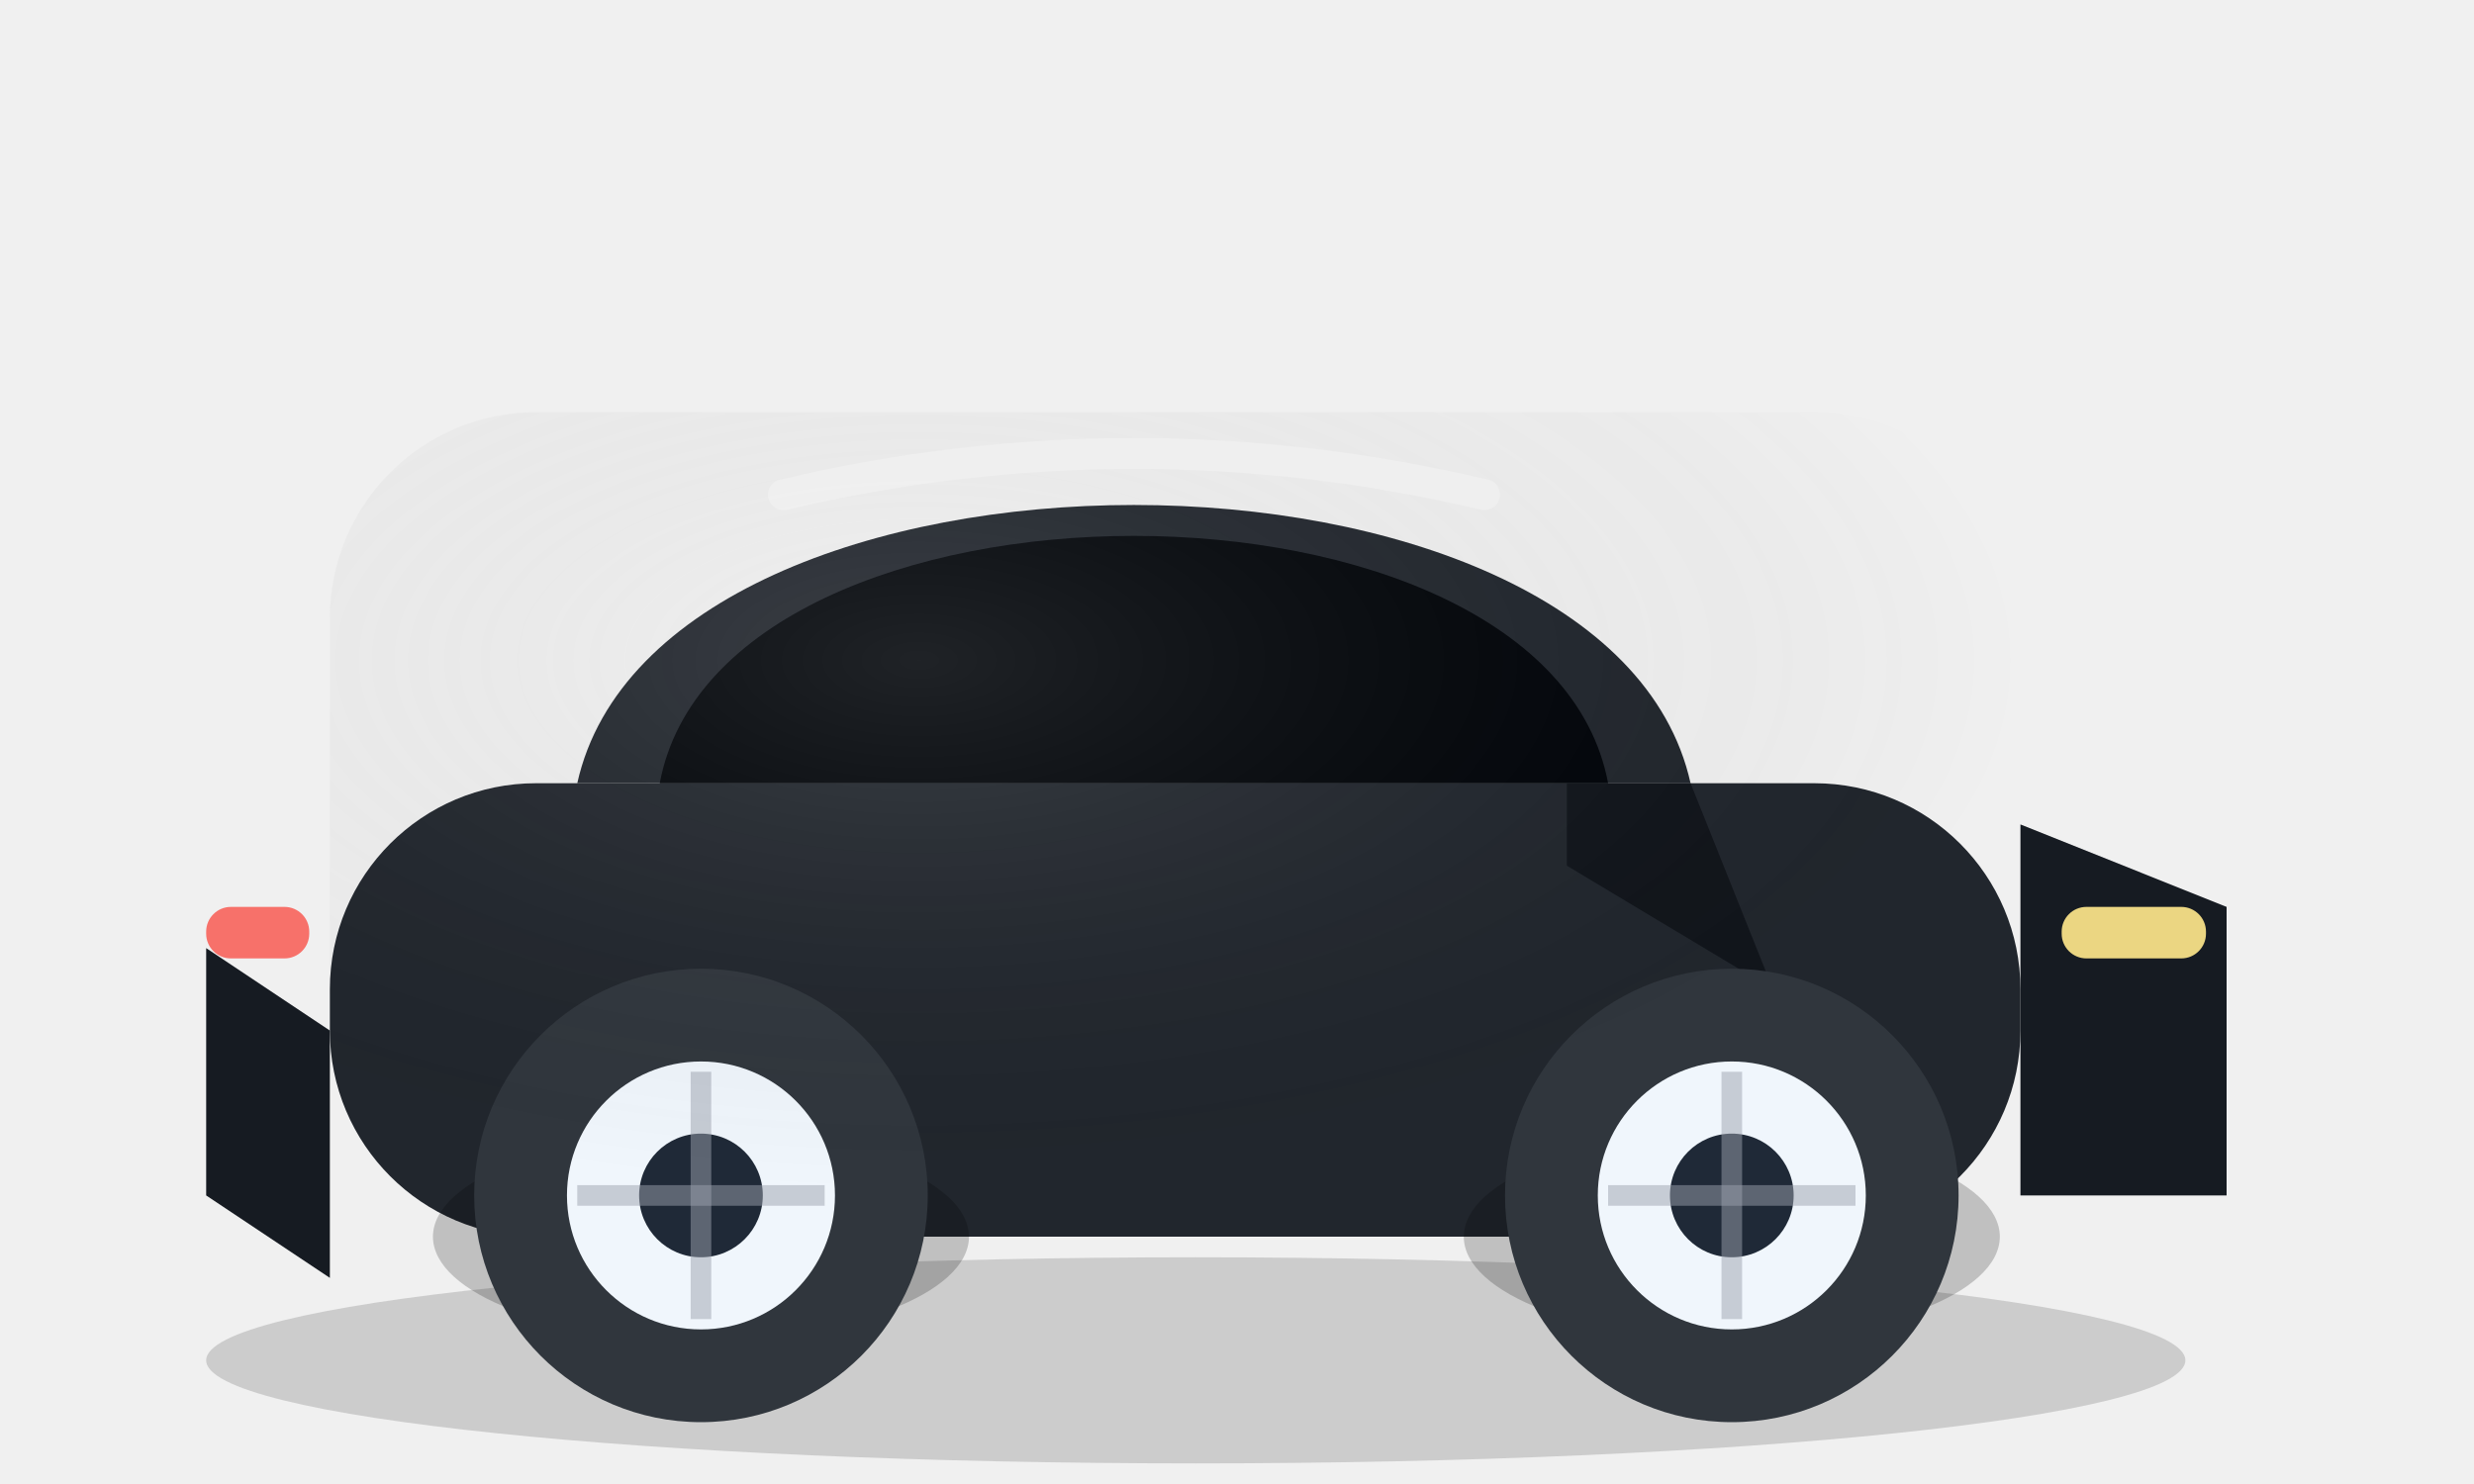
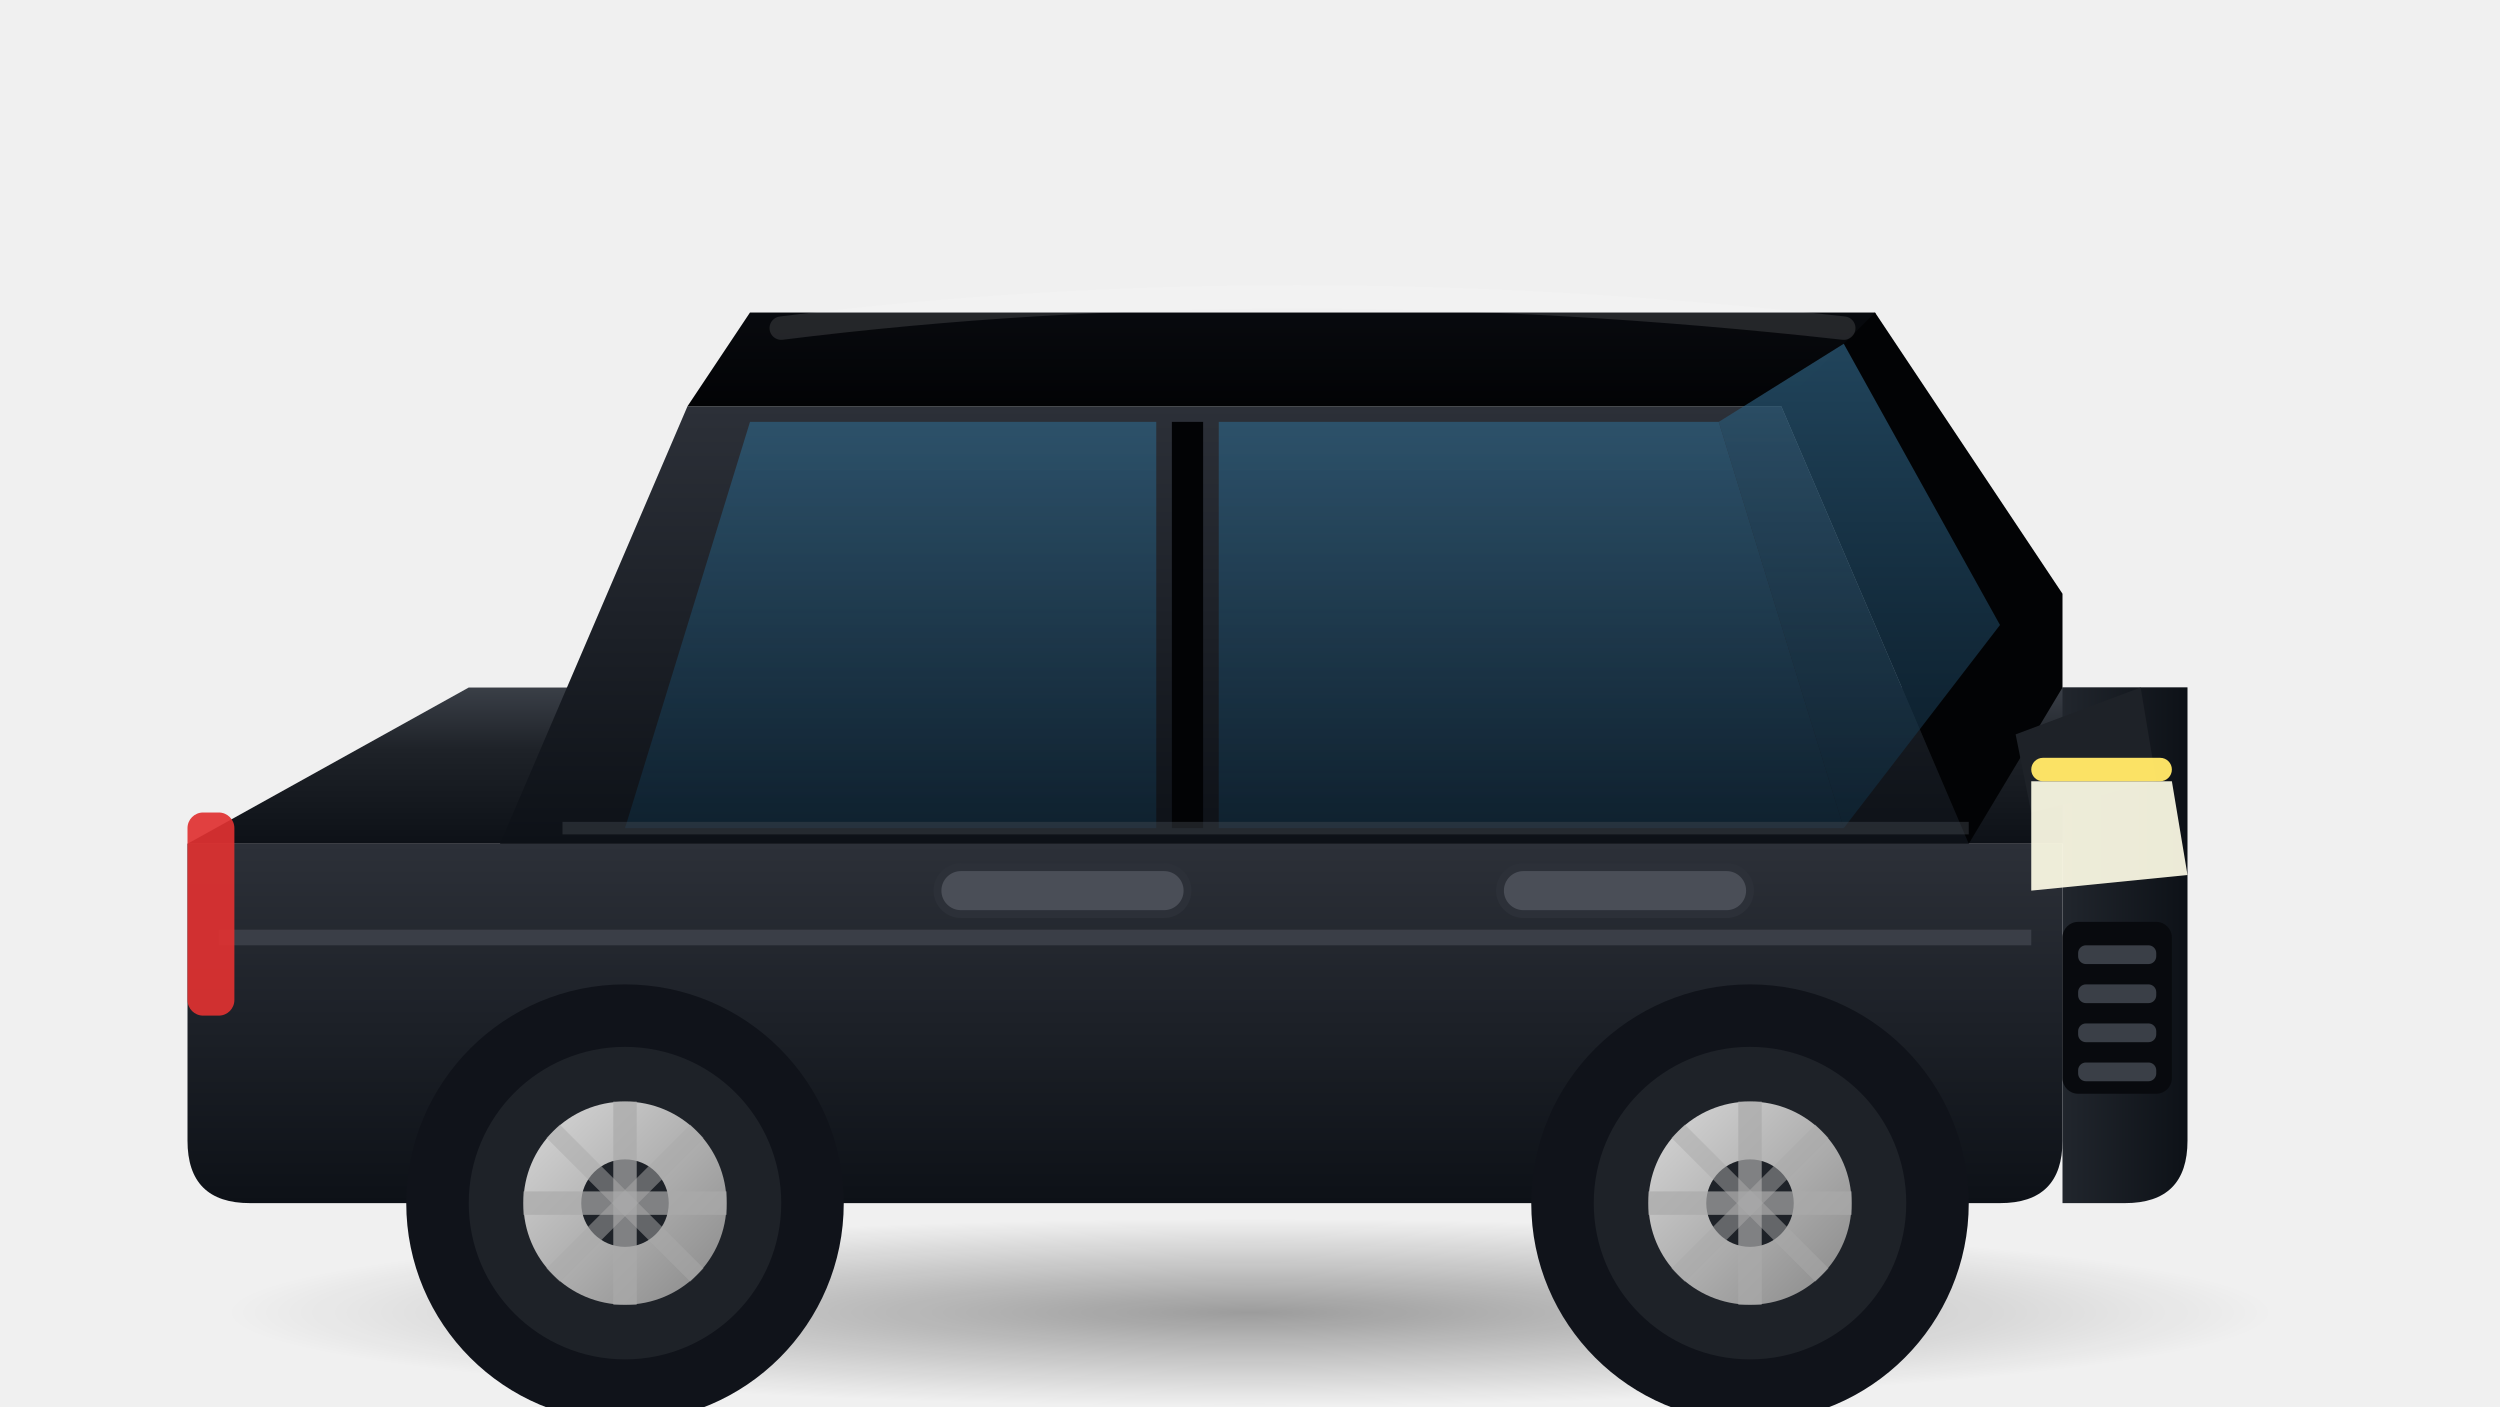
- <svg xmlns="http://www.w3.org/2000/svg" viewBox="0 0 120 72" fill="none">
-   <ellipse cx="58" cy="66" rx="48" ry="5" fill="#000" fill-opacity="0.15" />
-   <path d="M10 46 L16 50 L16 62 L10 58 Z" fill="#161b22" />
-   <rect x="16" y="38" width="82" height="22" rx="10" fill="#21262d" />
-   <ellipse cx="34" cy="60" rx="13" ry="5" fill="#000" fill-opacity="0.20" />
-   <ellipse cx="84" cy="60" rx="13" ry="5" fill="#000" fill-opacity="0.20" />
-   <path d="M28 38 C32 20, 78 20, 82 38 Z" fill="#21262d" />
-   <path d="M98 40 L108 44 L108 58 L98 58 Z" fill="#161b22" />
-   <path d="M32 38 C35 22, 75 22, 78 38 Z" fill="#010409" fill-opacity="0.98" />
-   <path d="M76 38 L82 38 L86 48 L76 42 Z" fill="#0d1117" fill-opacity="0.8" />
-   <circle cx="34" cy="58" r="11" fill="#30363d" />
-   <circle cx="34" cy="58" r="6.5" fill="#f0f6fc" />
-   <circle cx="34" cy="58" r="3" fill="#1f2937" />
-   <line x1="34" y1="52" x2="34" y2="64" stroke="#9ca3af" stroke-width="1" stroke-opacity="0.5" />
-   <line x1="28" y1="58" x2="40" y2="58" stroke="#9ca3af" stroke-width="1" stroke-opacity="0.5" />
-   <circle cx="84" cy="58" r="11" fill="#30363d" />
-   <circle cx="84" cy="58" r="6.5" fill="#f0f6fc" />
-   <circle cx="84" cy="58" r="3" fill="#1f2937" />
-   <line x1="84" y1="52" x2="84" y2="64" stroke="#9ca3af" stroke-width="1" stroke-opacity="0.5" />
-   <line x1="78" y1="58" x2="90" y2="58" stroke="#9ca3af" stroke-width="1" stroke-opacity="0.5" />
-   <rect x="16" y="20" width="82" height="40" rx="10" fill="url(#g5)" fill-opacity="0.12" />
-   <rect x="100" y="44" width="7" height="2.5" rx="1.2" fill="#fde68a" fill-opacity="0.92" />
-   <rect x="10" y="44" width="5" height="2.5" rx="1.2" fill="#f85149" fill-opacity="0.8" />
-   <path d="M38 24 Q55 20 72 24" stroke="white" stroke-width="1.5" stroke-opacity="0.25" stroke-linecap="round" fill="none" />
+ <svg xmlns="http://www.w3.org/2000/svg" viewBox="0 0 160 90" fill="none">
  <defs>
-     <radialGradient id="g5" cx="35%" cy="30%" r="65%">
-       <stop offset="0%" stop-color="white" stop-opacity="1" />
-       <stop offset="100%" stop-color="black" stop-opacity="0" />
+     <radialGradient id="shadow" cx="50%" cy="50%" r="50%">
+       <stop offset="0%" stop-color="#000" stop-opacity="0.35" />
+       <stop offset="100%" stop-color="#000" stop-opacity="0" />
    </radialGradient>
+     <linearGradient id="body-black" x1="0" y1="0" x2="0" y2="1">
+       <stop offset="0%" stop-color="#3a3f47" />
+       <stop offset="40%" stop-color="#1e2228" />
+       <stop offset="100%" stop-color="#0d1117" />
+     </linearGradient>
+     <linearGradient id="body-side-black" x1="0" y1="0" x2="0" y2="1">
+       <stop offset="0%" stop-color="#2c3038" />
+       <stop offset="100%" stop-color="#0d1117" />
+     </linearGradient>
+     <linearGradient id="front-black" x1="0" y1="0" x2="1" y2="0">
+       <stop offset="0%" stop-color="#21262d" />
+       <stop offset="100%" stop-color="#0d1117" />
+     </linearGradient>
+     <linearGradient id="roof-black" x1="0" y1="0" x2="0" y2="1">
+       <stop offset="0%" stop-color="#080a0e" />
+       <stop offset="100%" stop-color="#020305" />
+     </linearGradient>
+     <linearGradient id="glass-black" x1="0" y1="0" x2="0" y2="1">
+       <stop offset="0%" stop-color="#2d6080" stop-opacity="0.7" />
+       <stop offset="100%" stop-color="#0f2a3d" stop-opacity="0.6" />
+     </linearGradient>
+     <linearGradient id="wheel-rim-b" x1="0" y1="0" x2="1" y2="1">
+       <stop offset="0%" stop-color="#d8d8d8" />
+       <stop offset="100%" stop-color="#888" />
+     </linearGradient>
  </defs>
+   <ellipse cx="80" cy="84" rx="66" ry="6" fill="url(#shadow)" />
+   <path d="M12 54 L12 73 Q12 77 16 77 L128 77 Q132 77 132 73 L132 54 Z" fill="url(#body-side-black)" />
+   <path d="M12 54 L30 44 L140 44 L132 54 Z" fill="url(#body-black)" />
+   <path d="M132 44 L140 44 L140 73 Q140 77 136 77 L132 77 L132 44 Z" fill="url(#front-black)" />
+   <path d="M32 54 L44 26 L114 26 L126 54 Z" fill="url(#body-side-black)" />
+   <path d="M44 26 L48 20 L120 20 L122 26 L114 26 Z" fill="url(#roof-black)" />
+   <path d="M114 26 L120 20 L132 38 L132 44 L126 54 Z" fill="#020305" />
+   <path d="M40 53 L48 27 L74 27 L74 53 Z" fill="url(#glass-black)" />
+   <path d="M78 53 L78 27 L110 27 L118 53 Z" fill="url(#glass-black)" />
+   <path d="M118 53 L110 27 L118 22 L128 40 Z" fill="url(#glass-black)" />
+   <line x1="76" y1="27" x2="76" y2="53" stroke="#020305" stroke-width="2" />
+   <path d="M14 60 L130 60" stroke="#4a4e57" stroke-width="1" stroke-opacity="0.6" />
+   <path d="M36 53 L126 53" stroke="#4a4e57" stroke-width="0.8" stroke-opacity="0.4" />
+   <rect x="60" y="55.5" width="16" height="3" rx="1.5" fill="#4a4e57" stroke="#2c3038" stroke-width="0.5" />
+   <rect x="96" y="55.5" width="16" height="3" rx="1.5" fill="#4a4e57" stroke="#2c3038" stroke-width="0.5" />
+   <path d="M129 47 L137 44 L138 50 L130 52 Z" fill="#1e2228" />
+   <rect x="132" y="59" width="7" height="11" rx="1" fill="#080a0e" />
+   <rect x="133" y="60.5" width="5" height="1.2" rx="0.5" fill="#3a3f47" />
+   <rect x="133" y="63" width="5" height="1.2" rx="0.5" fill="#3a3f47" />
+   <rect x="133" y="65.5" width="5" height="1.2" rx="0.5" fill="#3a3f47" />
+   <rect x="133" y="68" width="5" height="1.2" rx="0.5" fill="#3a3f47" />
+   <path d="M130 50 L139 50 L140 56 L130 57 Z" fill="#fffde7" fill-opacity="0.92" />
+   <rect x="130" y="48.5" width="9" height="1.5" rx="0.75" fill="#ffe566" fill-opacity="0.98" />
+   <rect x="12" y="52" width="3" height="13" rx="1" fill="#e03131" fill-opacity="0.92" />
+   <path d="M50 21 Q82 17 118 21" stroke="white" stroke-width="1.5" stroke-opacity="0.12" fill="none" stroke-linecap="round" />
+   <circle cx="40" cy="77" r="14" fill="#10131a" />
+   <circle cx="40" cy="77" r="10" fill="#1e2228" />
+   <circle cx="40" cy="77" r="6.5" fill="url(#wheel-rim-b)" />
+   <circle cx="40" cy="77" r="2.8" fill="#1e2228" />
+   <line x1="40" y1="70.5" x2="40" y2="83.5" stroke="#aaa" stroke-width="1.5" stroke-opacity="0.7" />
+   <line x1="33.5" y1="77" x2="46.5" y2="77" stroke="#aaa" stroke-width="1.5" stroke-opacity="0.7" />
+   <line x1="35.4" y1="72.4" x2="44.6" y2="81.6" stroke="#aaa" stroke-width="1.2" stroke-opacity="0.5" />
+   <line x1="44.6" y1="72.4" x2="35.4" y2="81.6" stroke="#aaa" stroke-width="1.2" stroke-opacity="0.5" />
+   <circle cx="112" cy="77" r="14" fill="#10131a" />
+   <circle cx="112" cy="77" r="10" fill="#1e2228" />
+   <circle cx="112" cy="77" r="6.5" fill="url(#wheel-rim-b)" />
+   <circle cx="112" cy="77" r="2.8" fill="#1e2228" />
+   <line x1="112" y1="70.5" x2="112" y2="83.5" stroke="#aaa" stroke-width="1.5" stroke-opacity="0.7" />
+   <line x1="105.5" y1="77" x2="118.5" y2="77" stroke="#aaa" stroke-width="1.5" stroke-opacity="0.7" />
+   <line x1="107.4" y1="72.4" x2="116.6" y2="81.6" stroke="#aaa" stroke-width="1.2" stroke-opacity="0.5" />
+   <line x1="116.6" y1="72.4" x2="107.4" y2="81.6" stroke="#aaa" stroke-width="1.2" stroke-opacity="0.5" />
</svg>
